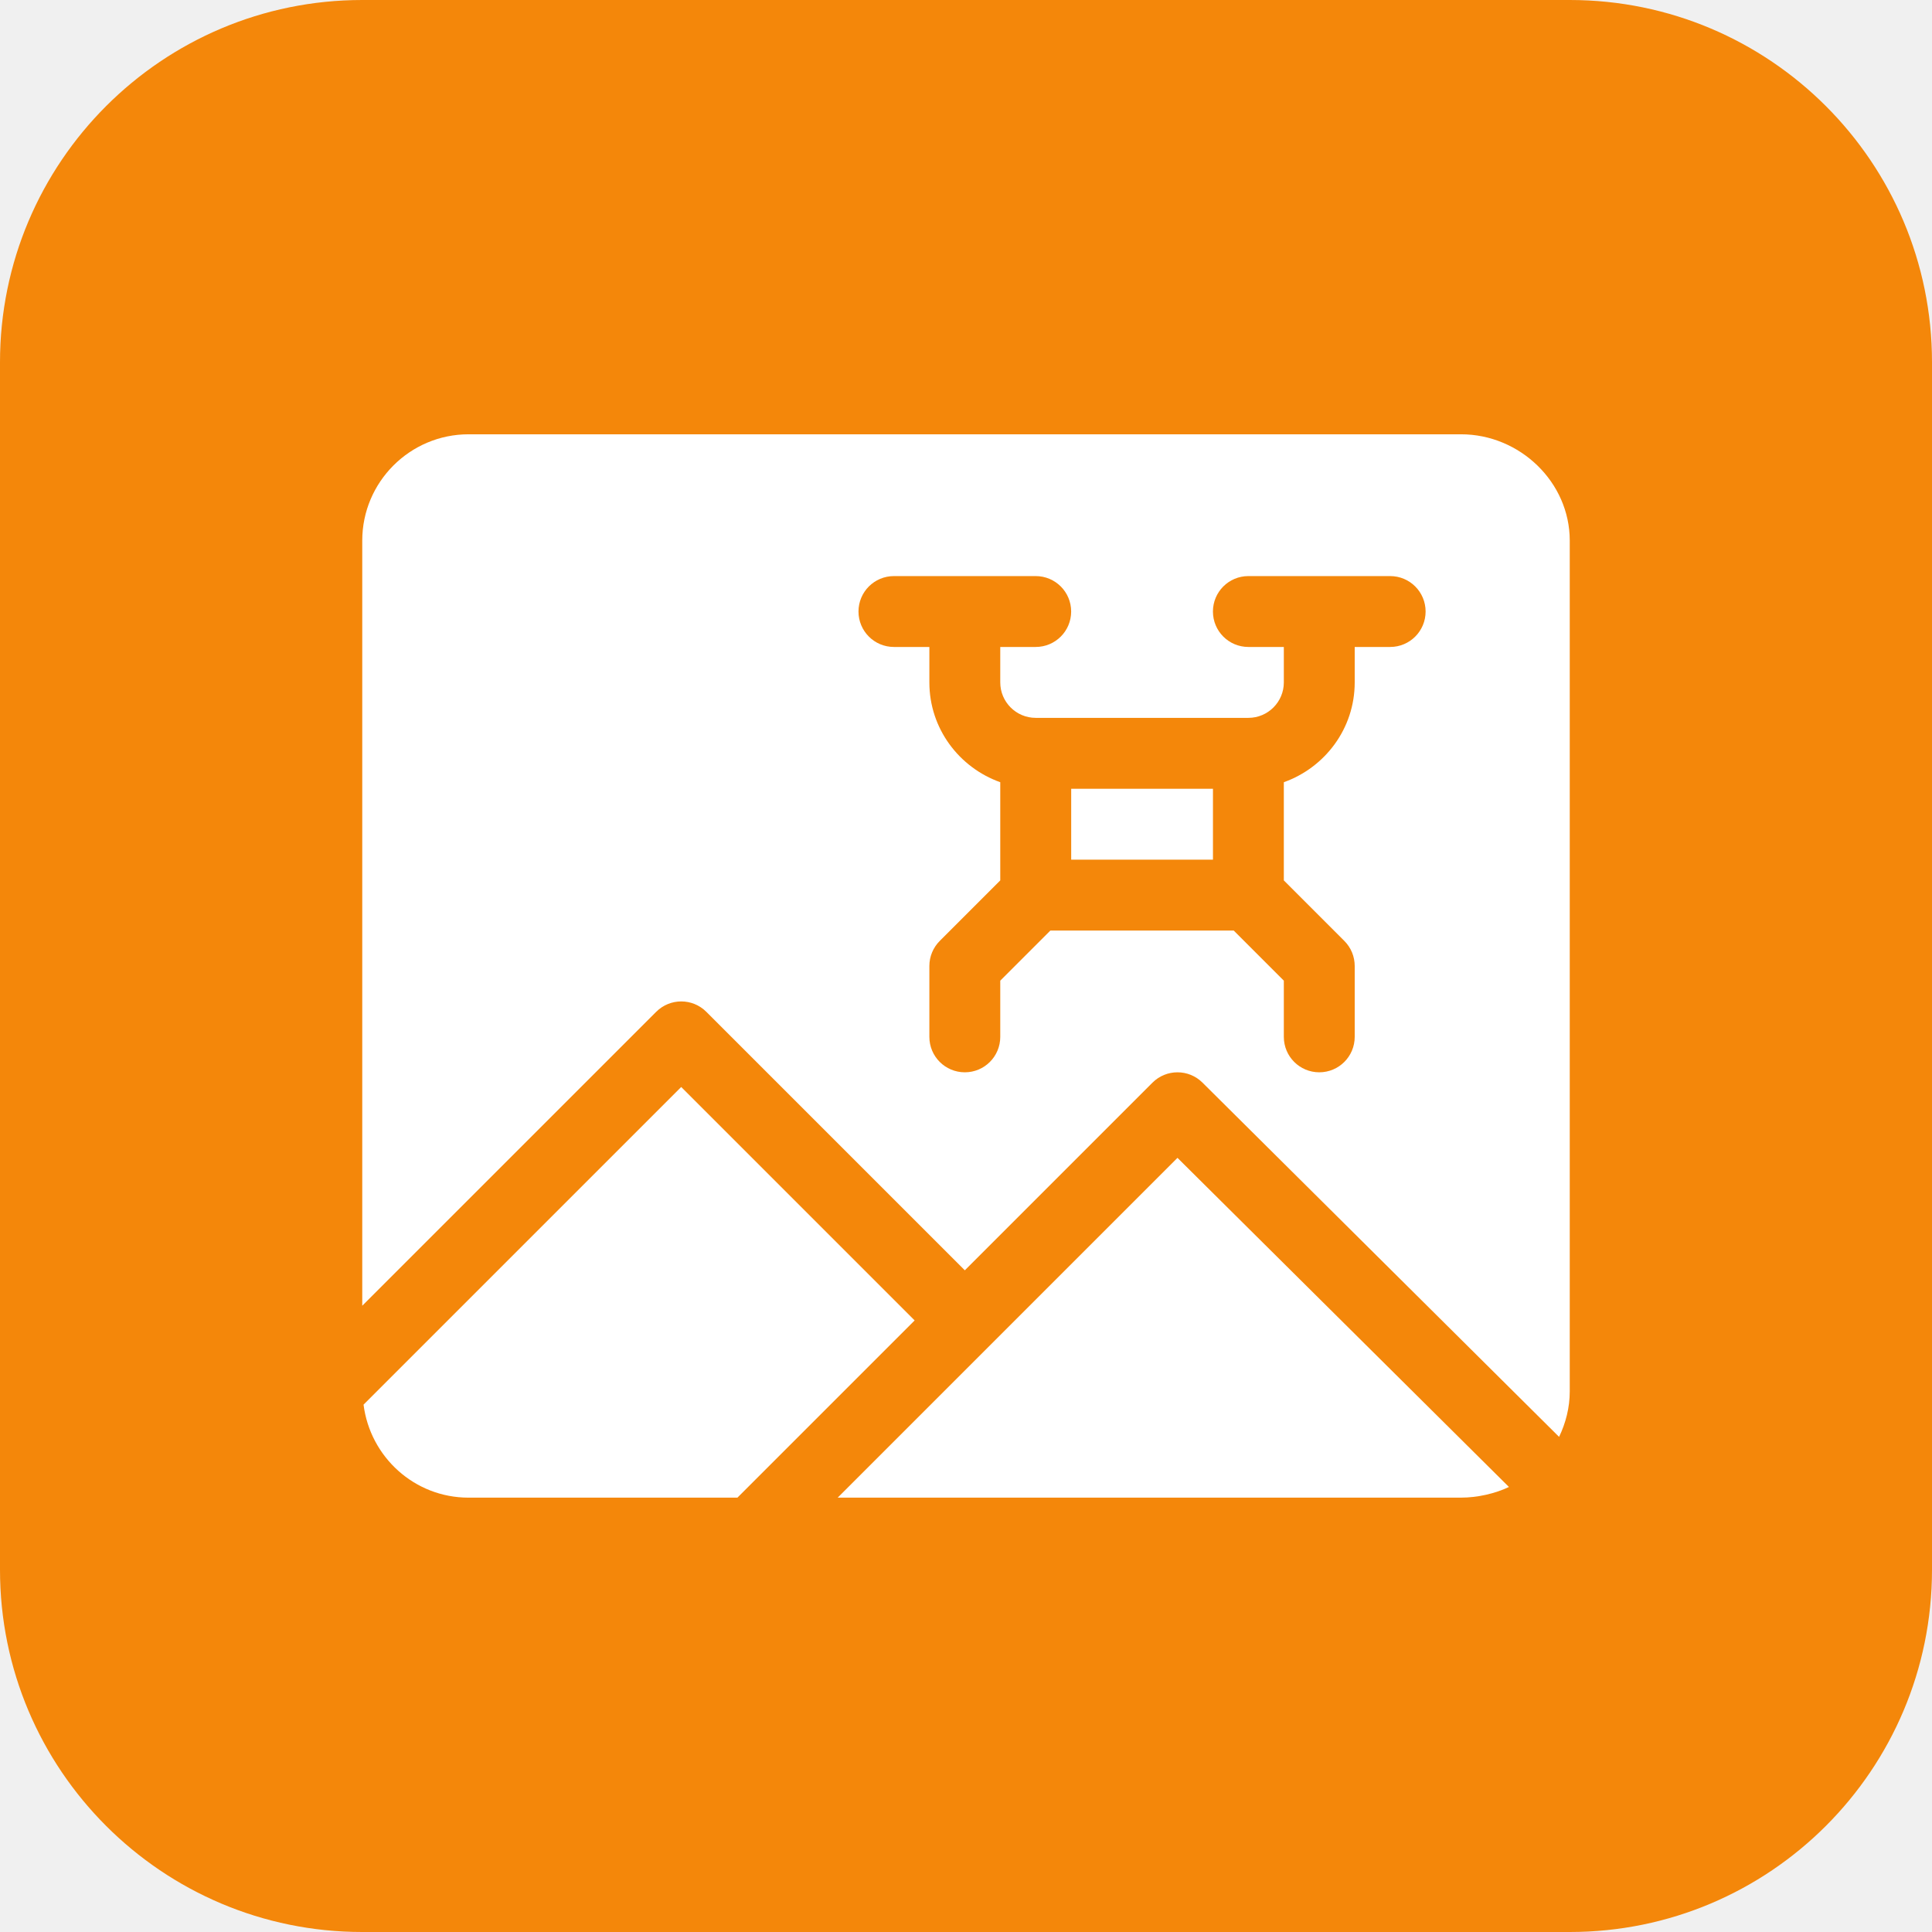
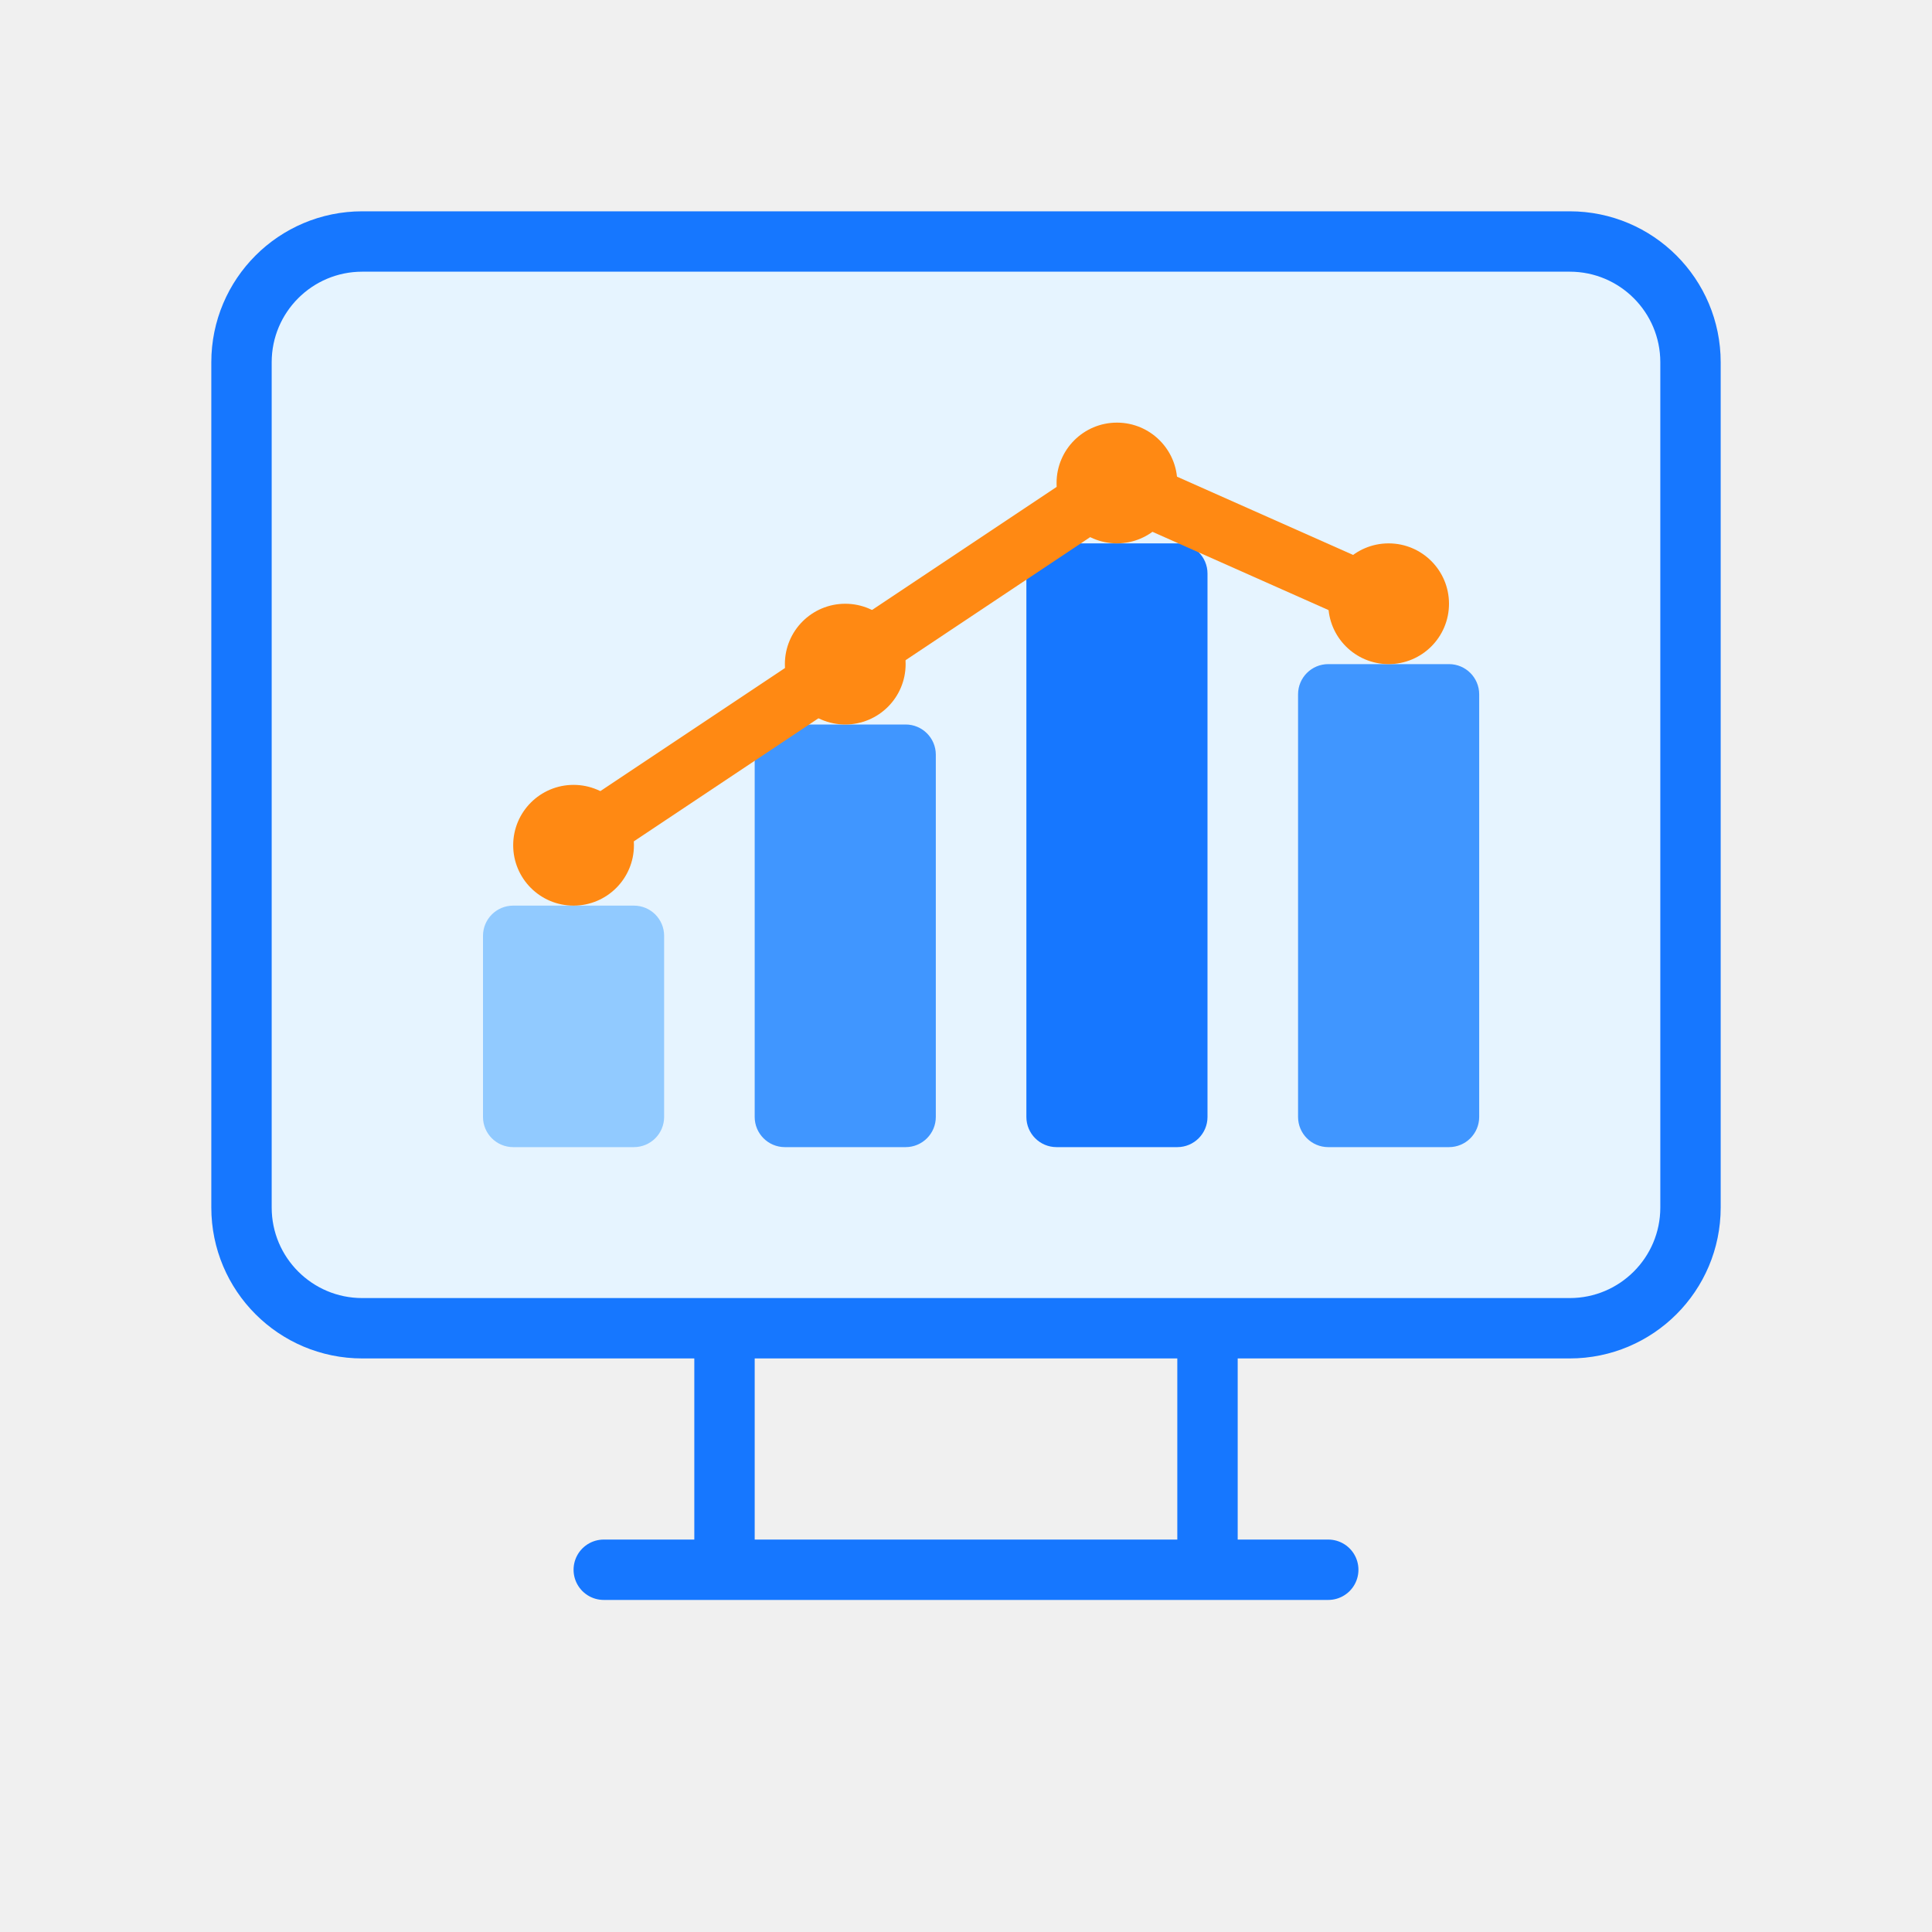
- <svg xmlns="http://www.w3.org/2000/svg" width="128" height="128" viewBox="0 0 128 128" fill="none">
-   <rect width="128" height="128" rx="24" fill="#F4870A" />
-   <path d="M96.798 28.773H31.045C27.16 28.773 24 31.934 24 35.818V86.509L43.475 67.035C44.392 66.118 45.878 66.118 46.795 67.035L63.922 84.161L76.351 71.731C77.269 70.814 78.755 70.814 79.672 71.731L103.294 95.197C103.733 94.278 104 93.263 104 92.178V35.818C104 31.934 100.683 28.773 96.798 28.773ZM92.102 42.863H89.753V45.212C89.753 48.269 87.784 50.852 85.057 51.824V58.329L89.065 62.338C89.506 62.778 89.753 63.374 89.753 63.998V68.695C89.753 69.993 88.703 71.043 87.405 71.043C86.107 71.043 85.057 69.993 85.057 68.695V64.971L81.736 61.65H69.591L66.27 64.971V68.695C66.27 69.993 65.22 71.043 63.922 71.043C62.624 71.043 61.573 69.993 61.573 68.695V63.998C61.573 63.375 61.821 62.778 62.262 62.338L66.27 58.329V51.824C63.543 50.852 61.573 48.269 61.573 45.212V42.863H59.225C57.927 42.863 56.877 41.813 56.877 40.515C56.877 39.217 57.927 38.167 59.225 38.167H68.618C69.916 38.167 70.967 39.217 70.967 40.515C70.967 41.813 69.916 42.863 68.618 42.863H66.27V45.212C66.27 46.507 67.323 47.56 68.618 47.56H82.708C84.004 47.56 85.057 46.507 85.057 45.212V42.863H82.708C81.41 42.863 80.36 41.813 80.36 40.515C80.36 39.217 81.41 38.167 82.708 38.167H92.102C93.4 38.167 94.45 39.217 94.45 40.515C94.45 41.813 93.4 42.863 92.102 42.863Z" fill="white" />
-   <path d="M70.969 52.258V56.955H80.362V52.258C79.889 52.258 70.969 52.258 70.969 52.258Z" fill="white" />
-   <path d="M45.132 72.016L24.086 93.061C24.526 96.526 27.459 99.223 31.042 99.223H48.856L60.598 87.482L45.132 72.016Z" fill="white" />
-   <path d="M78.011 76.711L55.5 99.222H96.798C97.882 99.222 99.054 98.955 99.972 98.516L78.011 76.711Z" fill="white" />
+ <svg xmlns="http://www.w3.org/2000/svg" width="64" height="64" viewBox="0 0 64 64" fill="none">
+   <rect x="8" y="8" width="48" height="36" rx="4" fill="#e6f4ff" stroke="#1677ff" stroke-width="2" />
+   <line x1="24" y1="44" x2="24" y2="52" stroke="#1677ff" stroke-width="2" />
+   <line x1="40" y1="44" x2="40" y2="52" stroke="#1677ff" stroke-width="2" />
+   <line x1="20" y1="52" x2="44" y2="52" stroke="#1677ff" stroke-width="2" stroke-linecap="round" />
+   <rect x="16" y="30" width="6" height="8" rx="1" fill="#91caff" />
+   <rect x="25" y="24" width="6" height="14" rx="1" fill="#4096ff" />
+   <rect x="34" y="18" width="6" height="20" rx="1" fill="#1677ff" />
+   <rect x="43" y="22" width="6" height="16" rx="1" fill="#4096ff" />
+   <polyline points="19,28 28,22 37,16 46,20" fill="none" stroke="#ff8913" stroke-width="2" stroke-linecap="round" stroke-linejoin="round" />
+   <circle cx="19" cy="28" r="2" fill="#ff8913" />
+   <circle cx="28" cy="22" r="2" fill="#ff8913" />
+   <circle cx="37" cy="16" r="2" fill="#ff8913" />
+   <circle cx="46" cy="20" r="2" fill="#ff8913" />
</svg>
